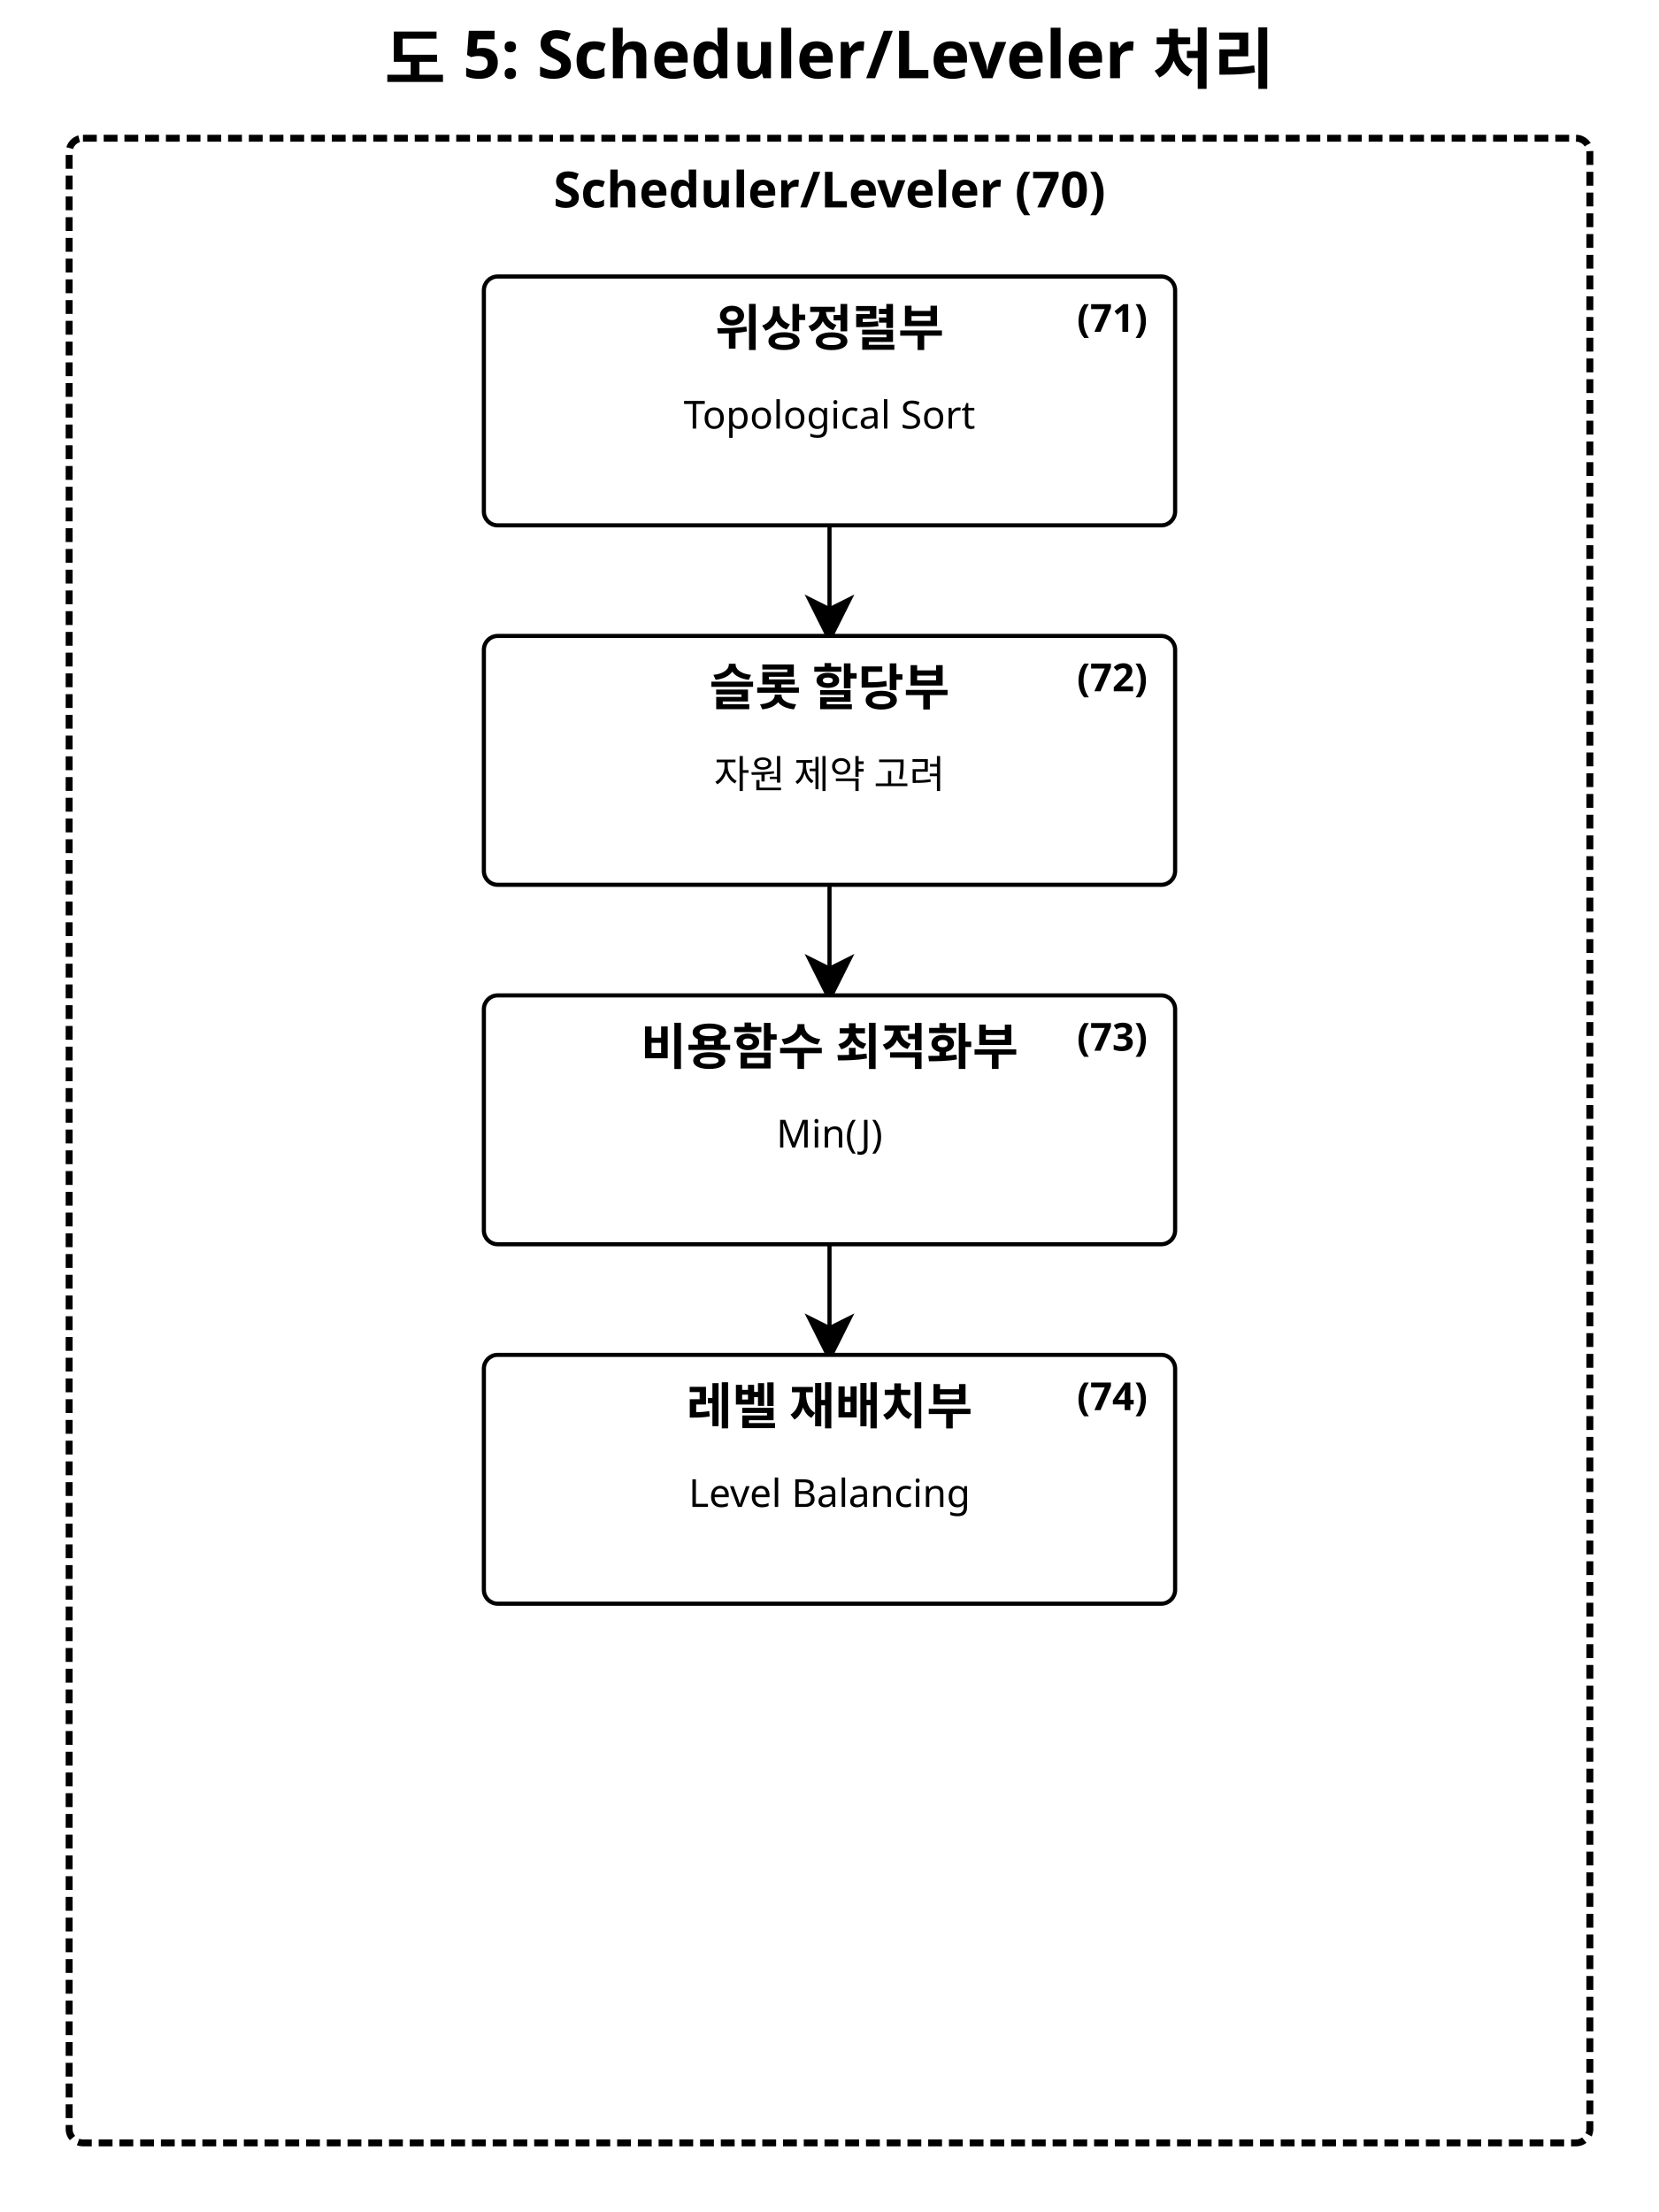
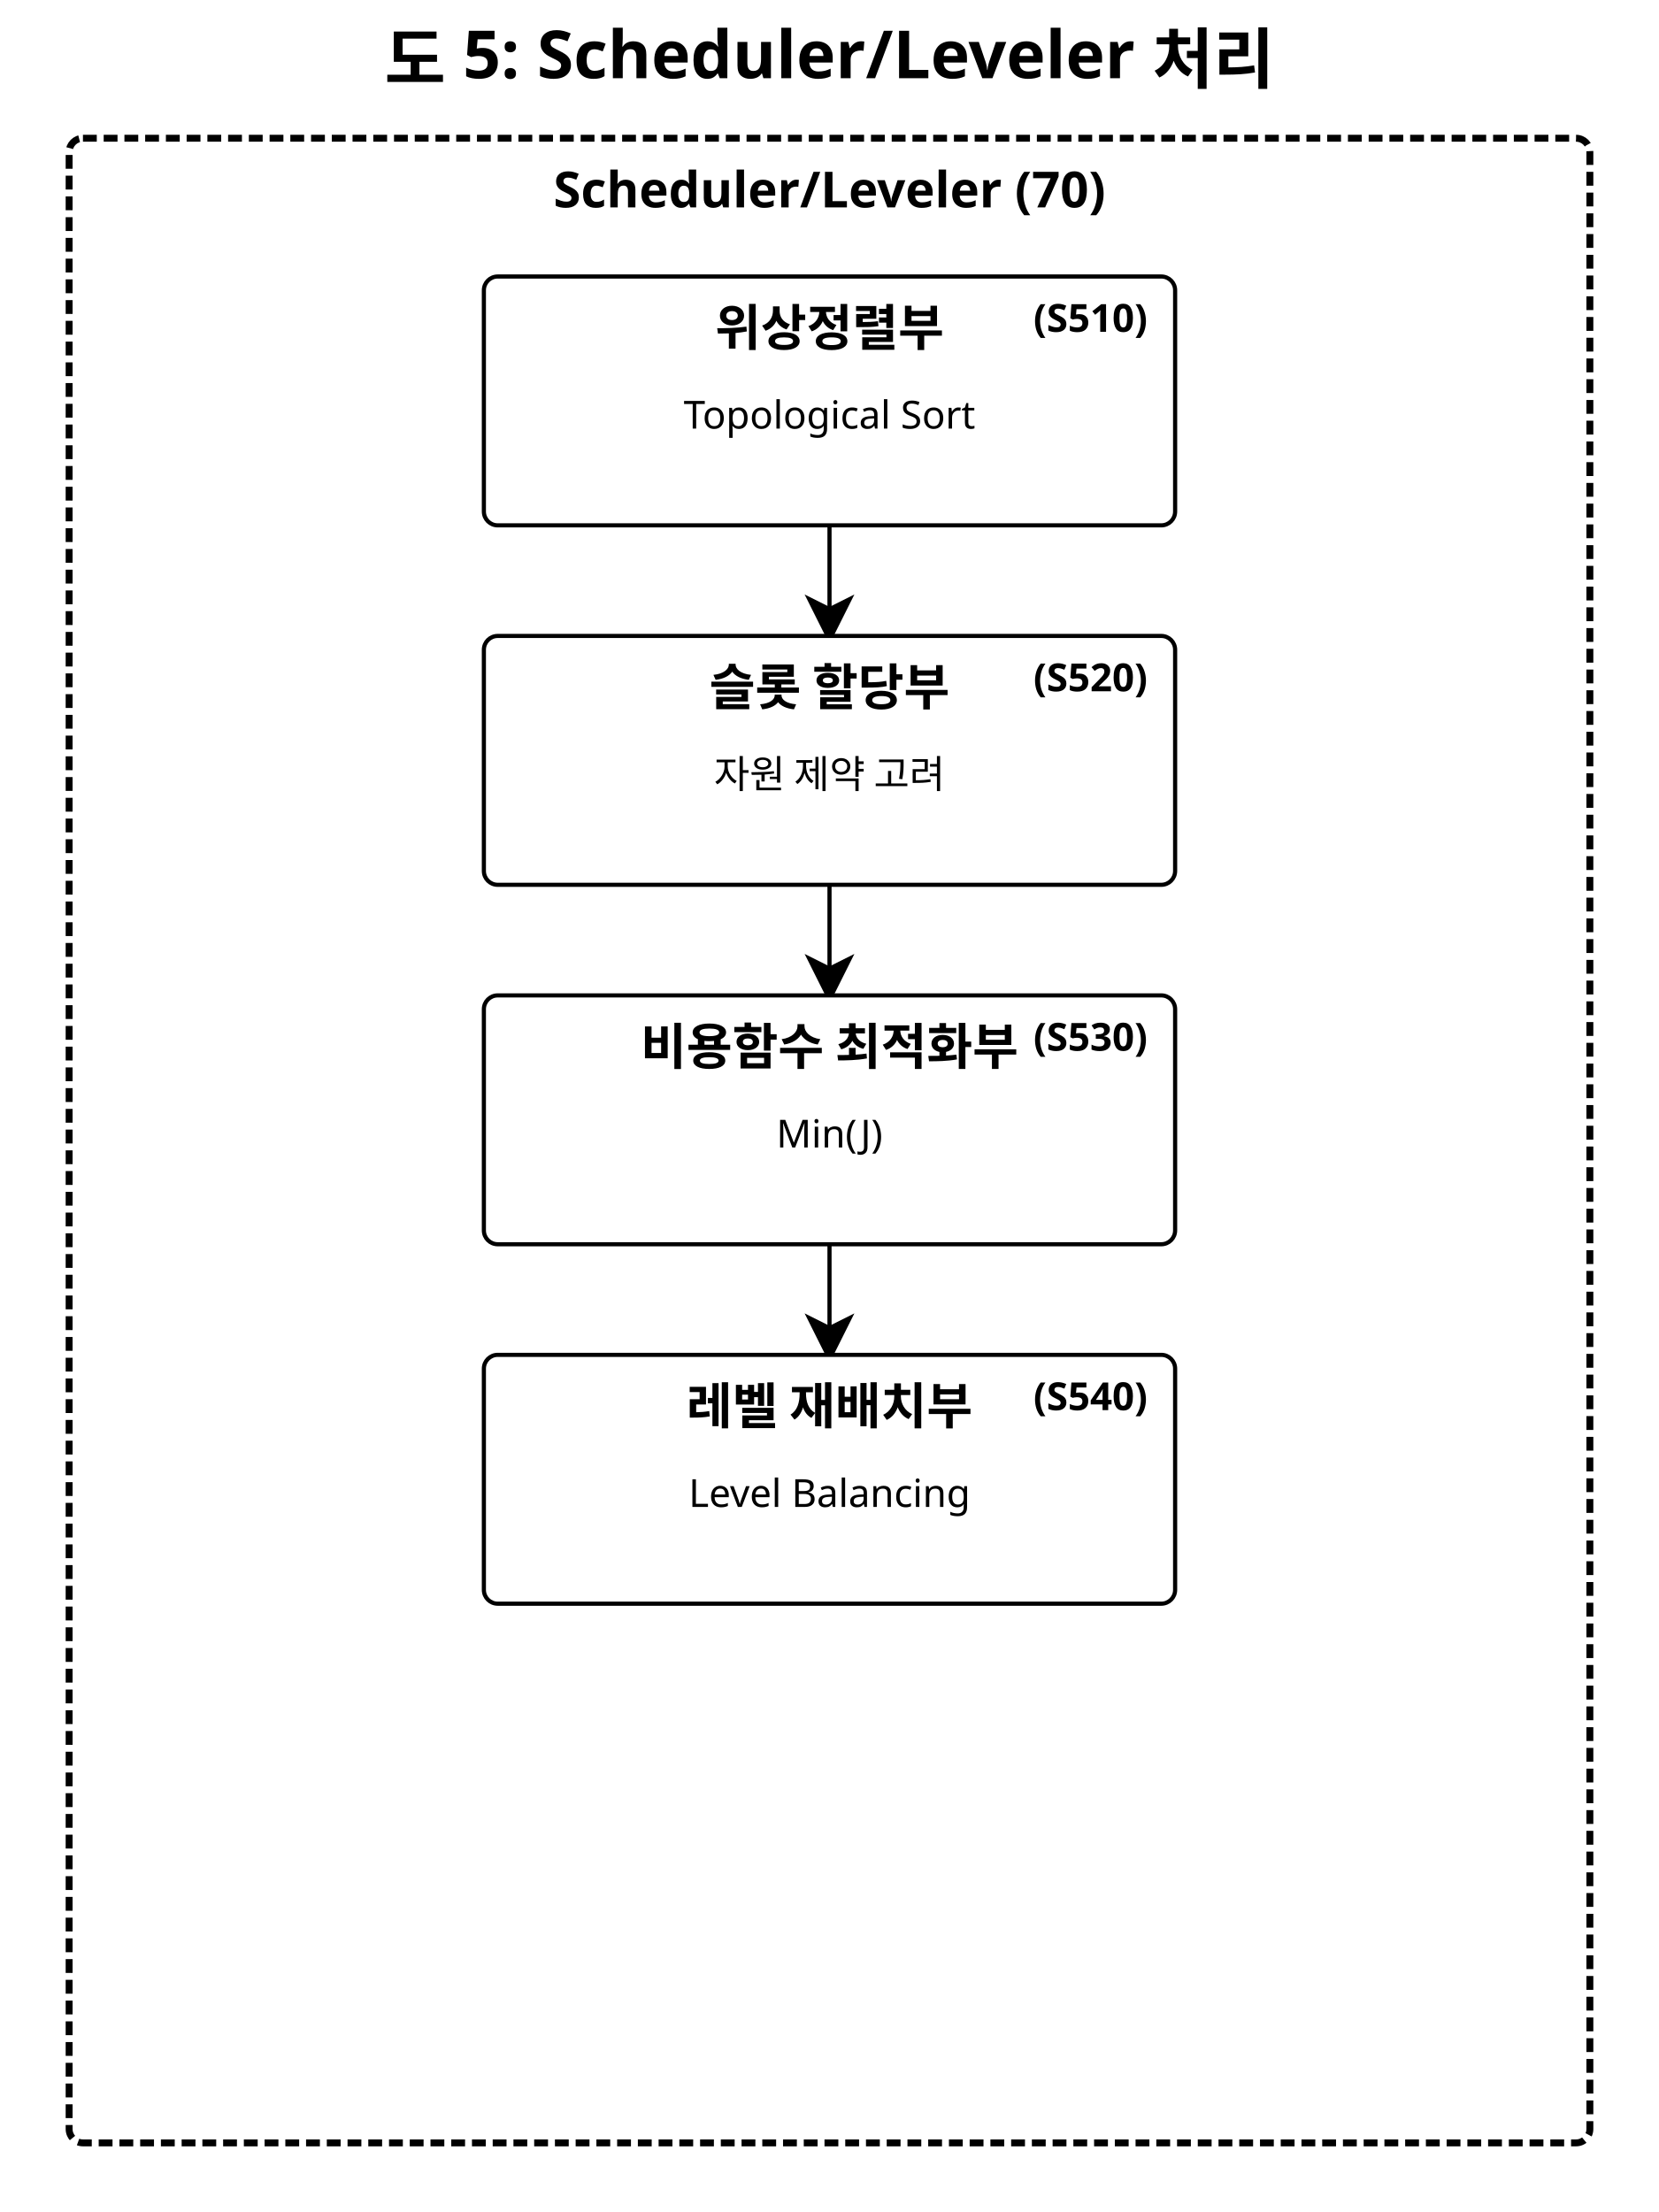
<svg xmlns="http://www.w3.org/2000/svg" width="1200" height="1600" viewBox="0 0 1200 1600">
  <rect width="100%" height="100%" fill="white" />
  <defs>
    <marker id="arrowhead" markerWidth="12" markerHeight="12" refX="10" refY="6" orient="auto">
      <path d="M0,0 L12,6 L0,12 L3,6 Z" fill="black" />
    </marker>
  </defs>
  <text x="600" y="60" text-anchor="middle" font-family="Malgun Gothic, AppleGothic, Dotum, sans-serif" font-size="48" font-weight="bold">도 5: Scheduler/Leveler 처리</text>
  <rect x="50" y="100" width="1100" height="1450" fill="white" stroke="black" stroke-width="5" rx="10" stroke-dasharray="10,5" />
  <text x="600.0" y="150" text-anchor="middle" font-family="Malgun Gothic, AppleGothic, Dotum, sans-serif" font-size="36" font-weight="bold">Scheduler/Leveler (70)</text>
  <rect x="350.0" y="200" width="500" height="180" fill="white" stroke="black" stroke-width="3" rx="10" />
  <text x="600.0" y="250" text-anchor="middle" font-family="Malgun Gothic, AppleGothic, Dotum, sans-serif" font-size="36" font-weight="bold">위상정렬부</text>
-   <text x="830.0" y="240" text-anchor="end" font-family="Malgun Gothic, AppleGothic, Dotum, sans-serif" font-size="28" font-weight="bold">(71)</text>
+   <text x="830.0" y="240" text-anchor="end" font-family="Malgun Gothic, AppleGothic, Dotum, sans-serif" font-size="28" font-weight="bold">(S510)</text>
  <text x="600.0" y="310" text-anchor="middle" font-family="Malgun Gothic, AppleGothic, Dotum, sans-serif" font-size="28" font-weight="normal">Topological Sort</text>
  <path d="M 600,380 L 600,460" stroke="black" stroke-width="3" fill="none" marker-end="url(#arrowhead)" />
  <rect x="350.0" y="460" width="500" height="180" fill="white" stroke="black" stroke-width="3" rx="10" />
  <text x="600.0" y="510" text-anchor="middle" font-family="Malgun Gothic, AppleGothic, Dotum, sans-serif" font-size="36" font-weight="bold">슬롯 할당부</text>
-   <text x="830.0" y="500" text-anchor="end" font-family="Malgun Gothic, AppleGothic, Dotum, sans-serif" font-size="28" font-weight="bold">(72)</text>
+   <text x="830.0" y="500" text-anchor="end" font-family="Malgun Gothic, AppleGothic, Dotum, sans-serif" font-size="28" font-weight="bold">(S520)</text>
  <text x="600.0" y="570" text-anchor="middle" font-family="Malgun Gothic, AppleGothic, Dotum, sans-serif" font-size="28" font-weight="normal">자원 제약 고려</text>
  <path d="M 600,640 L 600,720" stroke="black" stroke-width="3" fill="none" marker-end="url(#arrowhead)" />
  <rect x="350.0" y="720" width="500" height="180" fill="white" stroke="black" stroke-width="3" rx="10" />
  <text x="600.0" y="770" text-anchor="middle" font-family="Malgun Gothic, AppleGothic, Dotum, sans-serif" font-size="36" font-weight="bold">비용함수 최적화부</text>
-   <text x="830.0" y="760" text-anchor="end" font-family="Malgun Gothic, AppleGothic, Dotum, sans-serif" font-size="28" font-weight="bold">(73)</text>
+   <text x="830.0" y="760" text-anchor="end" font-family="Malgun Gothic, AppleGothic, Dotum, sans-serif" font-size="28" font-weight="bold">(S530)</text>
  <text x="600.0" y="830" text-anchor="middle" font-family="Malgun Gothic, AppleGothic, Dotum, sans-serif" font-size="28" font-weight="normal">Min(J)</text>
  <path d="M 600,900 L 600,980" stroke="black" stroke-width="3" fill="none" marker-end="url(#arrowhead)" />
  <rect x="350.0" y="980" width="500" height="180" fill="white" stroke="black" stroke-width="3" rx="10" />
  <text x="600.0" y="1030" text-anchor="middle" font-family="Malgun Gothic, AppleGothic, Dotum, sans-serif" font-size="36" font-weight="bold">레벨 재배치부</text>
-   <text x="830.0" y="1020" text-anchor="end" font-family="Malgun Gothic, AppleGothic, Dotum, sans-serif" font-size="28" font-weight="bold">(74)</text>
+   <text x="830.0" y="1020" text-anchor="end" font-family="Malgun Gothic, AppleGothic, Dotum, sans-serif" font-size="28" font-weight="bold">(S540)</text>
  <text x="600.0" y="1090" text-anchor="middle" font-family="Malgun Gothic, AppleGothic, Dotum, sans-serif" font-size="28" font-weight="normal">Level Balancing</text>
</svg>
